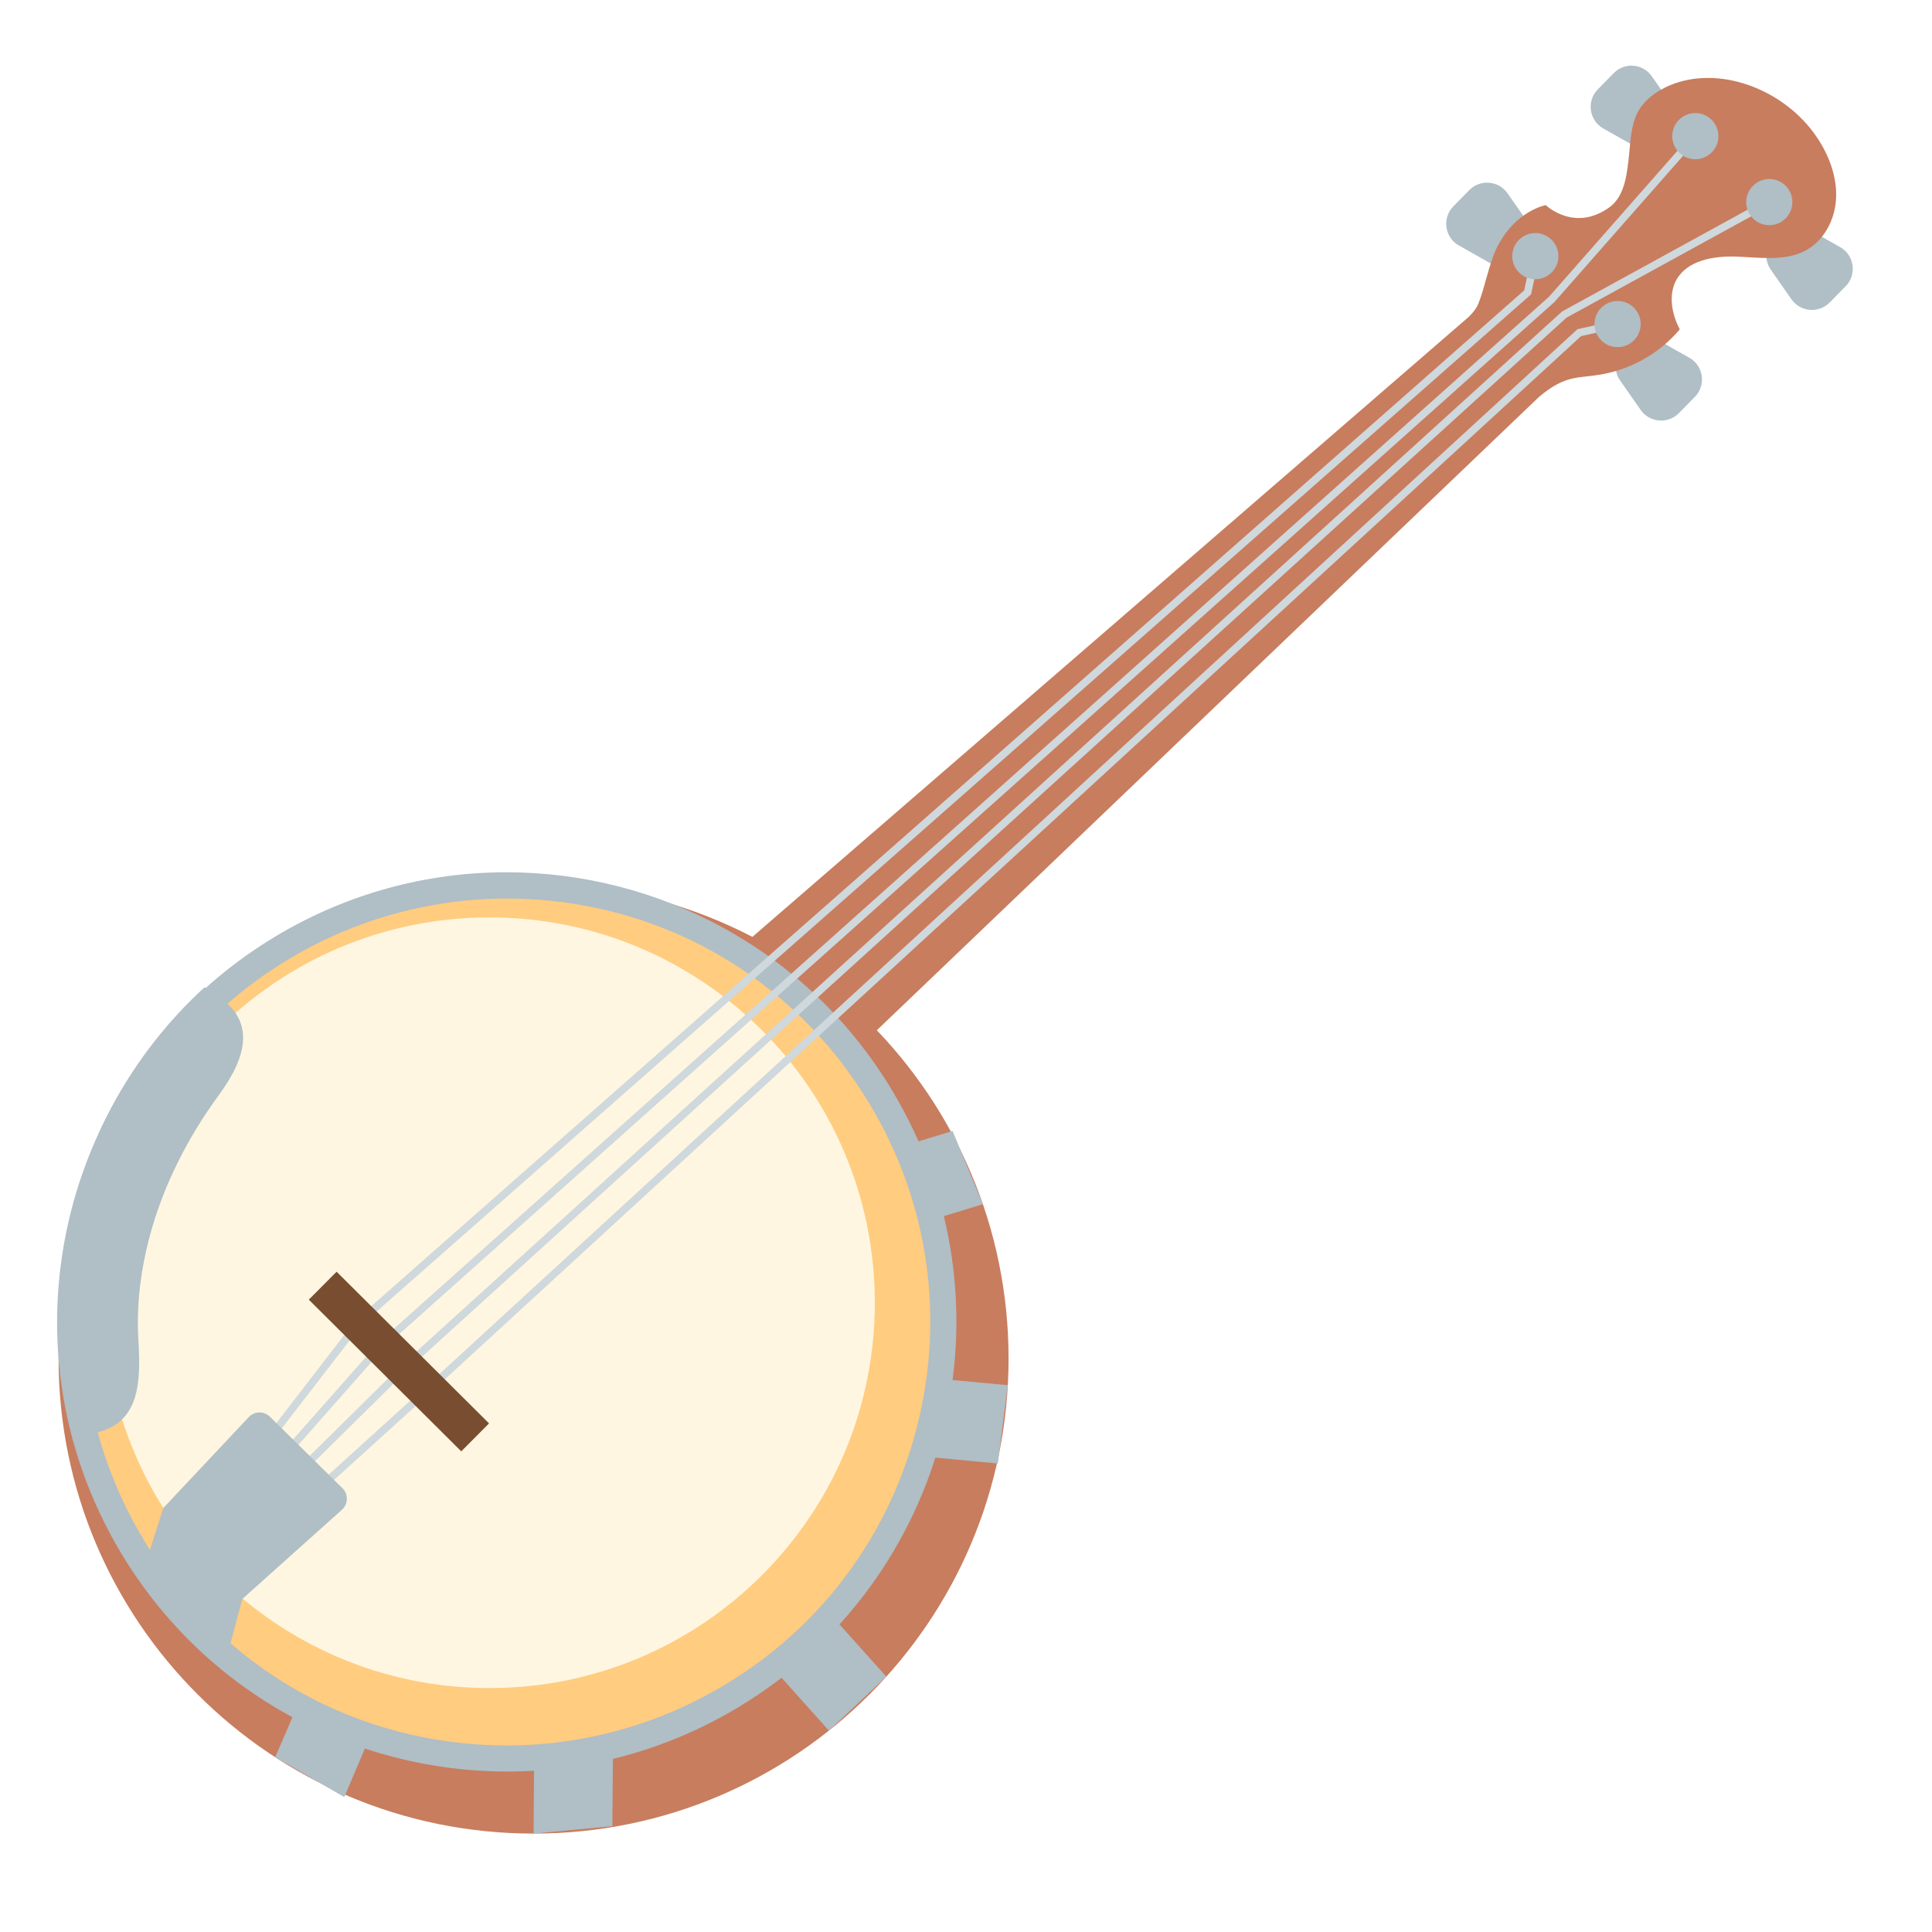
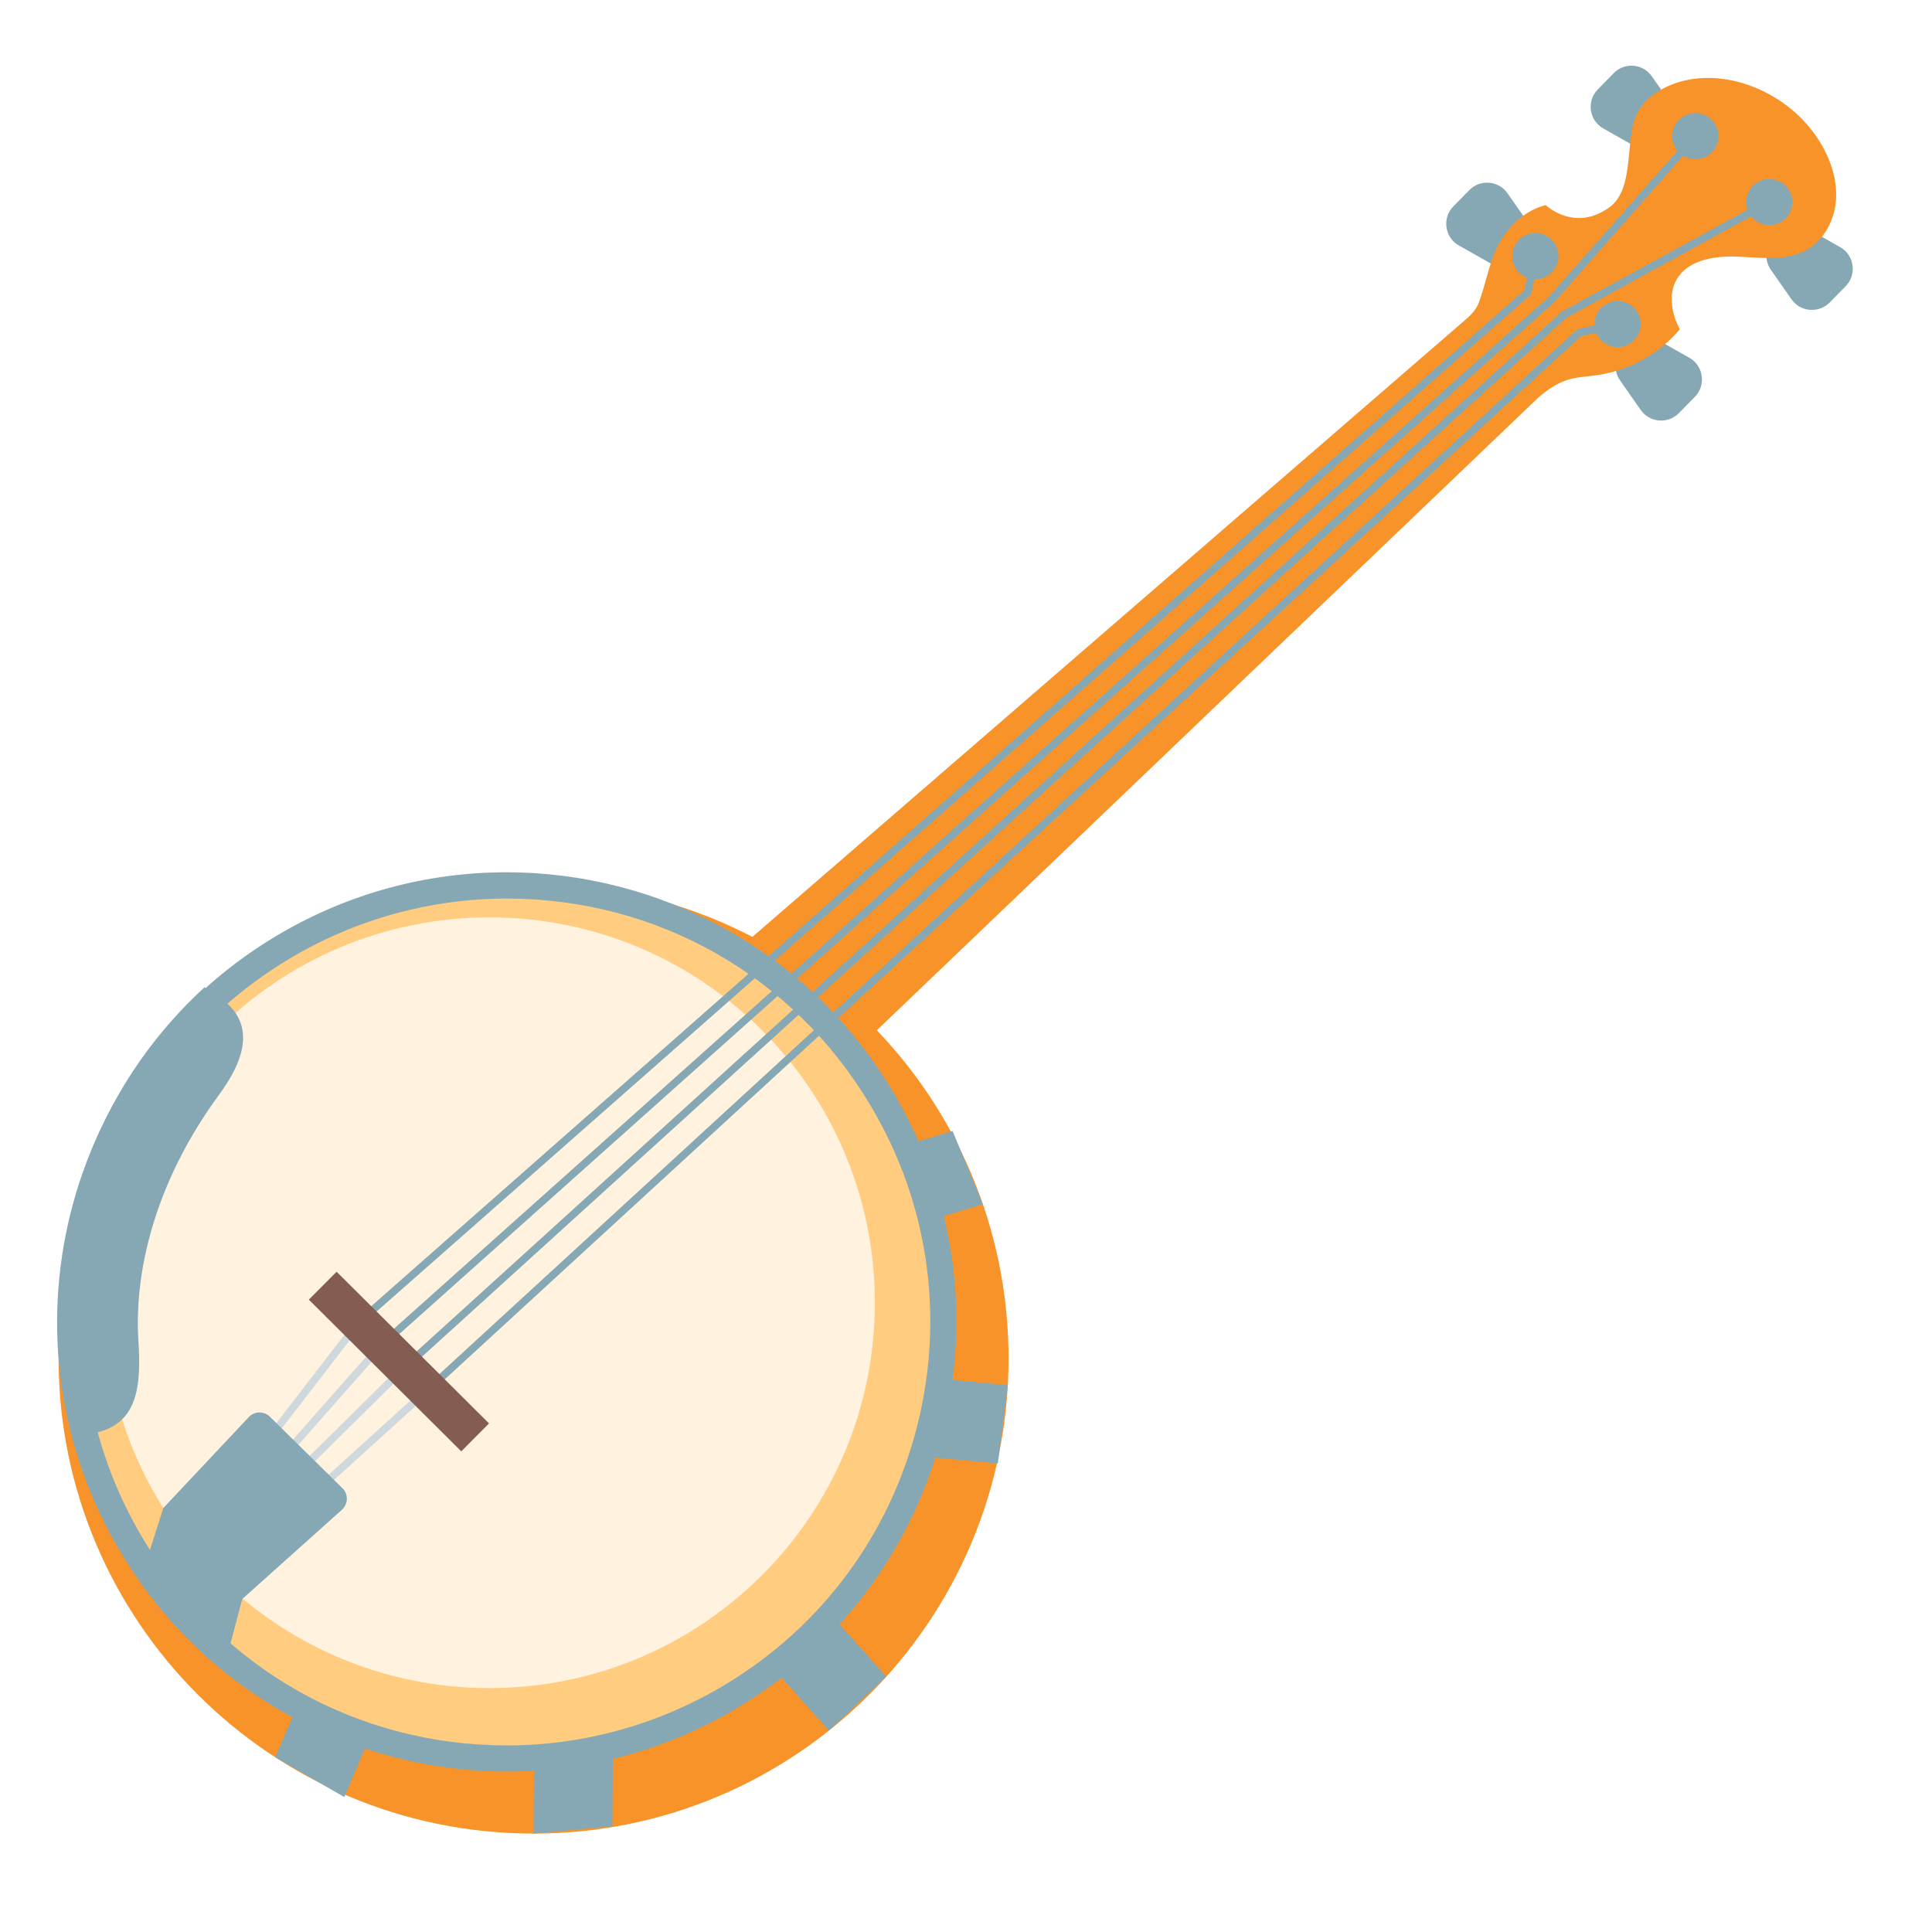
- <svg xmlns="http://www.w3.org/2000/svg" version="1.1" id="Layer_2" x="0px" y="0px" viewBox="0 0 128 128" style="enable-background:new 0 0 128 128;" xml:space="preserve">
-   <defs id="defs77">
- 	
- 	
- 	
- 	
- 	
- 	
- 	
- 	
- 	
- 	
- 	
- 	
- 	
- 	
- 	
- 	
- 	
- 	
- 	
- 	
- 	
- 	
- 	
- 	
- 	
- 	
- 	
- 	
- </defs>
-   <path style="fill:#b0bec5" d="m 99.88,12.81 1.37,1.96 c 0.45,0.65 0.24,1.81 -0.21,2.2 -0.45,0.39 -1.62,0.86 -2.27,0.49 l -2.12,-1.2 c -0.94,-0.53 -1.12,-1.82 -0.36,-2.59 l 1.06,-1.08 c 0.73,-0.73 1.94,-0.63 2.53,0.22 z" id="path2" />
-   <path style="fill:#b0bec5" d="m 109.44,5.06 1.37,1.96 c 0.45,0.65 0.26,1.62 -0.14,2.2 -0.4,0.58 -1.69,0.85 -2.33,0.49 l -2.12,-1.2 C 105.28,7.98 105.1,6.69 105.86,5.92 l 1.06,-1.08 c 0.72,-0.73 1.93,-0.63 2.52,0.22 z" id="path4" />
-   <path style="fill:#b0bec5" d="m 108.697,27.155 -1.37,-1.96 c -0.45,-0.65 -0.38,-1.53 0.18,-2.1 l 0.31,-0.31 c 0.52,-0.53 1.34,-0.64 1.99,-0.28 l 2.12,1.2 c 0.94,0.53 1.12,1.82 0.36,2.59 l -1.06,1.08 c -0.73,0.73 -1.94,0.63 -2.53,-0.22 z" id="path8" />
-   <path style="fill:#b0bec5" d="m 118.687,19.825 -1.37,-1.96 c -0.45,-0.65 -0.38,-1.53 0.18,-2.1 l 0.31,-0.31 c 0.52,-0.53 1.34,-0.64 1.99,-0.28 l 2.12,1.2 c 0.94,0.53 1.12,1.82 0.36,2.59 l -1.06,1.08 c -0.73,0.73 -1.94,0.63 -2.53,-0.22 z" id="path10" />
-   <path style="fill:#c87d5e" d="m 120.12,8.74 c -2.18,-2.91 -6.3,-4.42 -9.48,-3.09 -0.88,0.37 -1.7,0.96 -2.14,1.8 -0.44,0.84 -0.47,1.84 -0.57,2.8 -0.13,1.26 -0.28,2.72 -1.27,3.46 -2.34,1.72 -4.25,-0.12 -4.25,-0.12 0,0 -2.03,0.36 -3.25,2.84 -0.52,1.07 -0.77,2.59 -1.22,3.7 C 97.78,20.55 97.3,21 97.3,21 l -50.41,43.63 7.77,6.91 47.31,-45.25 c 0,0 0,0 0,0 1.82,-1.53 2.61,-1.19 4.26,-1.51 1.98,-0.38 3.78,-1.44 5.06,-2.96 -0.54,-1.02 -0.76,-2.28 -0.24,-3.25 0.7,-1.3 2.43,-1.62 3.95,-1.57 1.52,0.05 3.14,0.31 4.48,-0.33 1.34,-0.64 2.13,-2.12 2.17,-3.64 0.04,-1.51 -0.59,-3.04 -1.53,-4.29 z" id="path14" />
-   <line style="fill:none" x1="56.36" y1="65.09" x2="9.66" y2="110.07" id="line16" />
+ <svg xmlns="http://www.w3.org/2000/svg" width="100%" height="100%" viewBox="0 0 128 128" version="1.1" xml:space="preserve" style="fill-rule:evenodd;clip-rule:evenodd;stroke-miterlimit:10;">
+   <path id="path2" d="M99.88,12.81L101.25,14.77C101.7,15.42 101.49,16.58 101.04,16.97C100.59,17.36 99.42,17.83 98.77,17.46L96.65,16.26C95.71,15.73 95.53,14.44 96.29,13.67L97.35,12.59C98.08,11.86 99.29,11.96 99.88,12.81Z" style="fill:rgb(134,168,180);fill-rule:nonzero;" />
+   <path id="path4" d="M109.44,5.06L110.81,7.02C111.26,7.67 111.07,8.64 110.67,9.22C110.27,9.8 108.98,10.07 108.34,9.71L106.22,8.51C105.28,7.98 105.1,6.69 105.86,5.92L106.92,4.84C107.64,4.11 108.85,4.21 109.44,5.06Z" style="fill:rgb(134,168,180);fill-rule:nonzero;" />
+   <path id="path8" d="M108.697,27.155L107.327,25.195C106.877,24.545 106.947,23.665 107.507,23.095L107.817,22.785C108.337,22.255 109.157,22.145 109.807,22.505L111.927,23.705C112.867,24.235 113.047,25.525 112.287,26.295L111.227,27.375C110.497,28.105 109.287,28.005 108.697,27.155Z" style="fill:rgb(134,168,180);fill-rule:nonzero;" />
+   <path id="path10" d="M118.687,19.825L117.317,17.865C116.867,17.215 116.937,16.335 117.497,15.765L117.807,15.455C118.327,14.925 119.147,14.815 119.797,15.175L121.917,16.375C122.857,16.905 123.037,18.195 122.277,18.965L121.217,20.045C120.487,20.775 119.277,20.675 118.687,19.825Z" style="fill:rgb(134,168,180);fill-rule:nonzero;" />
+   <path id="path14" d="M120.12,8.74C117.94,5.83 113.82,4.32 110.64,5.65C109.76,6.02 108.94,6.61 108.5,7.45C108.06,8.29 108.03,9.29 107.93,10.25C107.8,11.51 107.65,12.97 106.66,13.71C104.32,15.43 102.41,13.59 102.41,13.59C102.41,13.59 100.38,13.95 99.16,16.43C98.64,17.5 98.39,19.02 97.94,20.13C97.78,20.55 97.3,21 97.3,21L46.89,64.63L54.66,71.54L101.97,26.29C103.79,24.76 104.58,25.1 106.23,24.78C108.21,24.4 110.01,23.34 111.29,21.82C110.75,20.8 110.53,19.54 111.05,18.57C111.75,17.27 113.48,16.95 115,17C116.52,17.05 118.14,17.31 119.48,16.67C120.82,16.03 121.61,14.55 121.65,13.03C121.69,11.52 121.06,9.99 120.12,8.74Z" style="fill:rgb(247,147,41);fill-rule:nonzero;" />
+   <path id="line16" d="M56.36,65.09L9.66,110.07" style="fill:none;fill-rule:nonzero;" />
  <g id="g20">
-     <circle style="fill:#c87d5e" cx="35.35" cy="90.01" r="31.47" id="circle18" />
+     <circle id="circle18" cx="35.35" cy="90.01" r="31.47" style="fill:rgb(247,147,41);" />
  </g>
-   <polygon style="fill:#b0bec5" points="54.71,106.61 50.97,110.25 54.92,114.66 58.72,111.08 " id="polygon22" />
-   <polygon style="fill:#b0bec5" points="60.66,96.45 66.11,96.96 66.77,91.77 62.11,91.34 " id="polygon24" />
-   <polygon style="fill:#b0bec5" points="40.62,115 35.39,115.55 35.35,121.48 40.57,120.99 " id="polygon26" />
-   <path style="fill:#b0bec5" d="m 18.23,116.42 4.58,2.64 1.81,-4.26 c -1.38,-0.67 -3.26,-1.61 -4.66,-2.38 z" id="path28" />
-   <polygon style="fill:#b0bec5" points="58.78,76.25 60.28,81.26 65.12,79.78 63.11,74.93 " id="polygon30" />
+   <path id="polygon22" d="M54.71,106.61L50.97,110.25L54.92,114.66L58.72,111.08L54.71,106.61Z" style="fill:rgb(134,168,180);fill-rule:nonzero;" />
+   <path id="polygon24" d="M60.66,96.45L66.11,96.96L66.77,91.77L62.11,91.34L60.66,96.45Z" style="fill:rgb(134,168,180);fill-rule:nonzero;" />
+   <path id="polygon26" d="M40.62,115L35.39,115.55L35.35,121.48L40.57,120.99L40.62,115Z" style="fill:rgb(134,168,180);fill-rule:nonzero;" />
+   <path id="path28" d="M18.23,116.42L22.81,119.06L24.62,114.8C23.24,114.13 21.36,113.19 19.96,112.42L18.23,116.42Z" style="fill:rgb(134,168,180);fill-rule:nonzero;" />
+   <path id="polygon30" d="M58.78,76.25L60.28,81.26L65.12,79.78L63.11,74.93L58.78,76.25Z" style="fill:rgb(134,168,180);fill-rule:nonzero;" />
  <g id="g36">
-     <path style="fill:#ffcc80" d="M 33.6,116.5 C 23.33,116.5 14.06,111.25 8.78,102.46 0.57,88.79 5.02,71 18.69,62.79 c 4.5,-2.7 9.64,-4.13 14.86,-4.13 10.27,0 19.54,5.25 24.82,14.04 8.21,13.67 3.76,31.47 -9.91,39.68 -4.5,2.7 -9.64,4.12 -14.86,4.12 z" id="path32" />
-     <path style="fill:#b0bec5" d="m 33.55,57.79 v 1.74 c 9.96,0 18.96,5.09 24.07,13.62 3.86,6.42 4.98,13.96 3.17,21.23 -1.82,7.27 -6.35,13.4 -12.78,17.25 -4.36,2.62 -9.35,4.01 -14.41,4.01 -9.96,0 -18.96,-5.09 -24.08,-13.62 C 5.66,95.6 4.54,88.06 6.36,80.79 c 1.82,-7.27 6.35,-13.4 12.78,-17.25 4.36,-2.62 9.35,-4 14.41,-4.01 v -1.74 m 0,0 c -5.22,0 -10.5,1.37 -15.3,4.25 -14.11,8.47 -18.68,26.77 -10.22,40.87 5.59,9.31 15.45,14.46 25.57,14.46 5.22,0 10.5,-1.37 15.3,-4.25 C 63.01,104.65 67.58,86.35 59.11,72.25 53.53,62.94 43.66,57.79 33.55,57.79 Z" id="path34" />
+     <path id="path32" d="M33.6,116.5C23.33,116.5 14.06,111.25 8.78,102.46C0.57,88.79 5.02,71 18.69,62.79C23.19,60.09 28.33,58.66 33.55,58.66C43.82,58.66 53.09,63.91 58.37,72.7C66.58,86.37 62.13,104.17 48.46,112.38C43.96,115.08 38.82,116.5 33.6,116.5Z" style="fill:rgb(255,204,128);fill-rule:nonzero;" />
+     <path id="path34" d="M33.55,57.79L33.55,59.53C43.51,59.53 52.51,64.62 57.62,73.15C61.48,79.57 62.6,87.11 60.79,94.38C58.97,101.65 54.44,107.78 48.01,111.63C43.65,114.25 38.66,115.64 33.6,115.64C23.64,115.64 14.64,110.55 9.52,102.02C5.66,95.6 4.54,88.06 6.36,80.79C8.18,73.52 12.71,67.39 19.14,63.54C23.5,60.92 28.49,59.54 33.55,59.53L33.55,57.79M33.55,57.79C28.33,57.79 23.05,59.16 18.25,62.04C4.14,70.51 -0.43,88.81 8.03,102.91C13.62,112.22 23.48,117.37 33.6,117.37C38.82,117.37 44.1,116 48.9,113.12C63.01,104.65 67.58,86.35 59.11,72.25C53.53,62.94 43.66,57.79 33.55,57.79Z" style="fill:rgb(134,168,180);fill-rule:nonzero;" />
  </g>
-   <circle style="fill:#fef6e0" cx="32.43" cy="86.31" id="circle38" r="25.53" />
-   <path style="fill:#b0bec5" d="M 9.17,88.83 C 8.89,84.45 10.14,78.5 14.5,72.55 c 1.77,-2.41 2.48,-4.81 0.01,-6.49 L 13.55,65.41 C 4.42,73.81 2.37,85.79 4.96,95.29 l 1.59,-0.42 c 2.67,-0.71 2.79,-3.28 2.62,-6.04 z" id="path40" />
-   <line style="fill:none;stroke:#cfd8dc;stroke-width:0.5;stroke-miterlimit:10" x1="23.79" y1="87.58" x2="17.85" y2="95.29" id="line42" />
-   <line style="fill:none;stroke:#cfd8dc;stroke-width:0.5;stroke-miterlimit:10" x1="21.42" y1="98.36" x2="28.33" y2="92.09" id="line44" />
-   <line style="fill:none;stroke:#cfd8dc;stroke-width:0.5;stroke-miterlimit:10" x1="20.36" y1="96.96" x2="26.81" y2="90.59" id="line46" />
-   <line style="fill:none;stroke:#cfd8dc;stroke-width:0.5;stroke-miterlimit:10" x1="19.04" y1="96.17" x2="25.3" y2="89.08" id="line48" />
-   <path style="fill:#b0bec5" d="m 15.18,109.22 -5.66,-5.23 1.3,-4.08 5.63,-5.99 c 0.37,-0.43 1.02,-0.46 1.43,-0.06 l 4.81,4.74 c 0.4,0.39 0.38,1.04 -0.03,1.42 l -6.61,5.92 z" id="path50" />
+   <circle id="circle38" cx="32.43" cy="86.31" r="25.53" style="fill:rgb(255,243,224);" />
+   <path id="path40" d="M9.17,88.83C8.89,84.45 10.14,78.5 14.5,72.55C16.27,70.14 16.98,67.74 14.51,66.06L13.55,65.41C4.42,73.81 2.37,85.79 4.96,95.29L6.55,94.87C9.22,94.16 9.34,91.59 9.17,88.83Z" style="fill:rgb(134,168,180);fill-rule:nonzero;" />
+   <path id="line42" d="M23.79,87.58L17.85,95.29" style="fill:none;fill-rule:nonzero;stroke:rgb(207,216,220);stroke-width:0.5px;" />
+   <path id="line44" d="M21.42,98.36L28.33,92.09" style="fill:none;fill-rule:nonzero;stroke:rgb(207,216,220);stroke-width:0.5px;" />
+   <path id="line46" d="M20.36,96.96L26.81,90.59" style="fill:none;fill-rule:nonzero;stroke:rgb(207,216,220);stroke-width:0.5px;" />
+   <path id="line48" d="M19.04,96.17L25.3,89.08" style="fill:none;fill-rule:nonzero;stroke:rgb(207,216,220);stroke-width:0.5px;" />
+   <path id="path50" d="M15.18,109.22L9.52,103.99L10.82,99.91L16.45,93.92C16.82,93.49 17.47,93.46 17.88,93.86L22.69,98.6C23.09,98.99 23.07,99.64 22.66,100.02L16.05,105.94L15.18,109.22Z" style="fill:rgb(134,168,180);fill-rule:nonzero;" />
  <g id="g60">
-     <polyline style="fill:none;stroke:#cfd8dc;stroke-width:0.5;stroke-miterlimit:10" points="23.79,87.58 101.21,19.37     101.72,16.97   " id="polyline52" />
-     <polyline style="fill:none;stroke:#cfd8dc;stroke-width:0.5;stroke-miterlimit:10" points="25.3,89.08 102.81,19.83 112.32,9.02       " id="polyline54" />
-     <polyline style="fill:none;stroke:#cfd8dc;stroke-width:0.5;stroke-miterlimit:10" points="26.81,90.59 103.64,20.84     117.22,13.39   " id="polyline56" />
-     <polyline style="fill:none;stroke:#cfd8dc;stroke-width:0.5;stroke-miterlimit:10" points="28.33,92.09 104.63,22.04     107.17,21.47   " id="polyline58" />
+     <path id="polyline52" d="M23.79,87.58L101.21,19.37L101.72,16.97" style="fill:none;fill-rule:nonzero;stroke:rgb(134,168,180);stroke-width:0.5px;" />
+     <path id="polyline54" d="M25.3,89.08L102.81,19.83L112.32,9.02" style="fill:none;fill-rule:nonzero;stroke:rgb(134,168,180);stroke-width:0.5px;" />
+     <path id="polyline56" d="M26.81,90.59L103.64,20.84L117.22,13.39" style="fill:none;fill-rule:nonzero;stroke:rgb(134,168,180);stroke-width:0.5px;" />
+     <path id="polyline58" d="M28.33,92.09L104.63,22.04L107.17,21.47" style="fill:none;fill-rule:nonzero;stroke:rgb(134,168,180);stroke-width:0.5px;" />
  </g>
-   <line style="fill:none;stroke:#784d30;stroke-width:2.611;stroke-miterlimit:10" x1="21.38" y1="85.18" x2="31.48" y2="95.23" id="line62" />
-   <circle style="fill:#b0bec5" cx="101.72" cy="16.97" id="circle64" r="1.53" />
-   <circle style="fill:#b0bec5" cx="107.17" cy="21.47" id="circle66" r="1.53" />
-   <circle style="fill:#b0bec5" cx="112.32" cy="9.02" id="circle68" r="1.53" />
-   <circle style="fill:#b0bec5" cx="117.22" cy="13.39" id="circle70" r="1.53" />
+   <path id="line62" d="M21.38,85.18L31.48,95.23" style="fill:none;fill-rule:nonzero;stroke:rgb(133,92,82);stroke-width:2.61px;" />
+   <circle id="circle64" cx="101.72" cy="16.97" r="1.53" style="fill:rgb(134,168,180);" />
+   <circle id="circle66" cx="107.17" cy="21.47" r="1.53" style="fill:rgb(134,168,180);" />
+   <circle id="circle68" cx="112.32" cy="9.02" r="1.53" style="fill:rgb(134,168,180);" />
+   <circle id="circle70" cx="117.22" cy="13.39" r="1.53" style="fill:rgb(134,168,180);" />
</svg>
